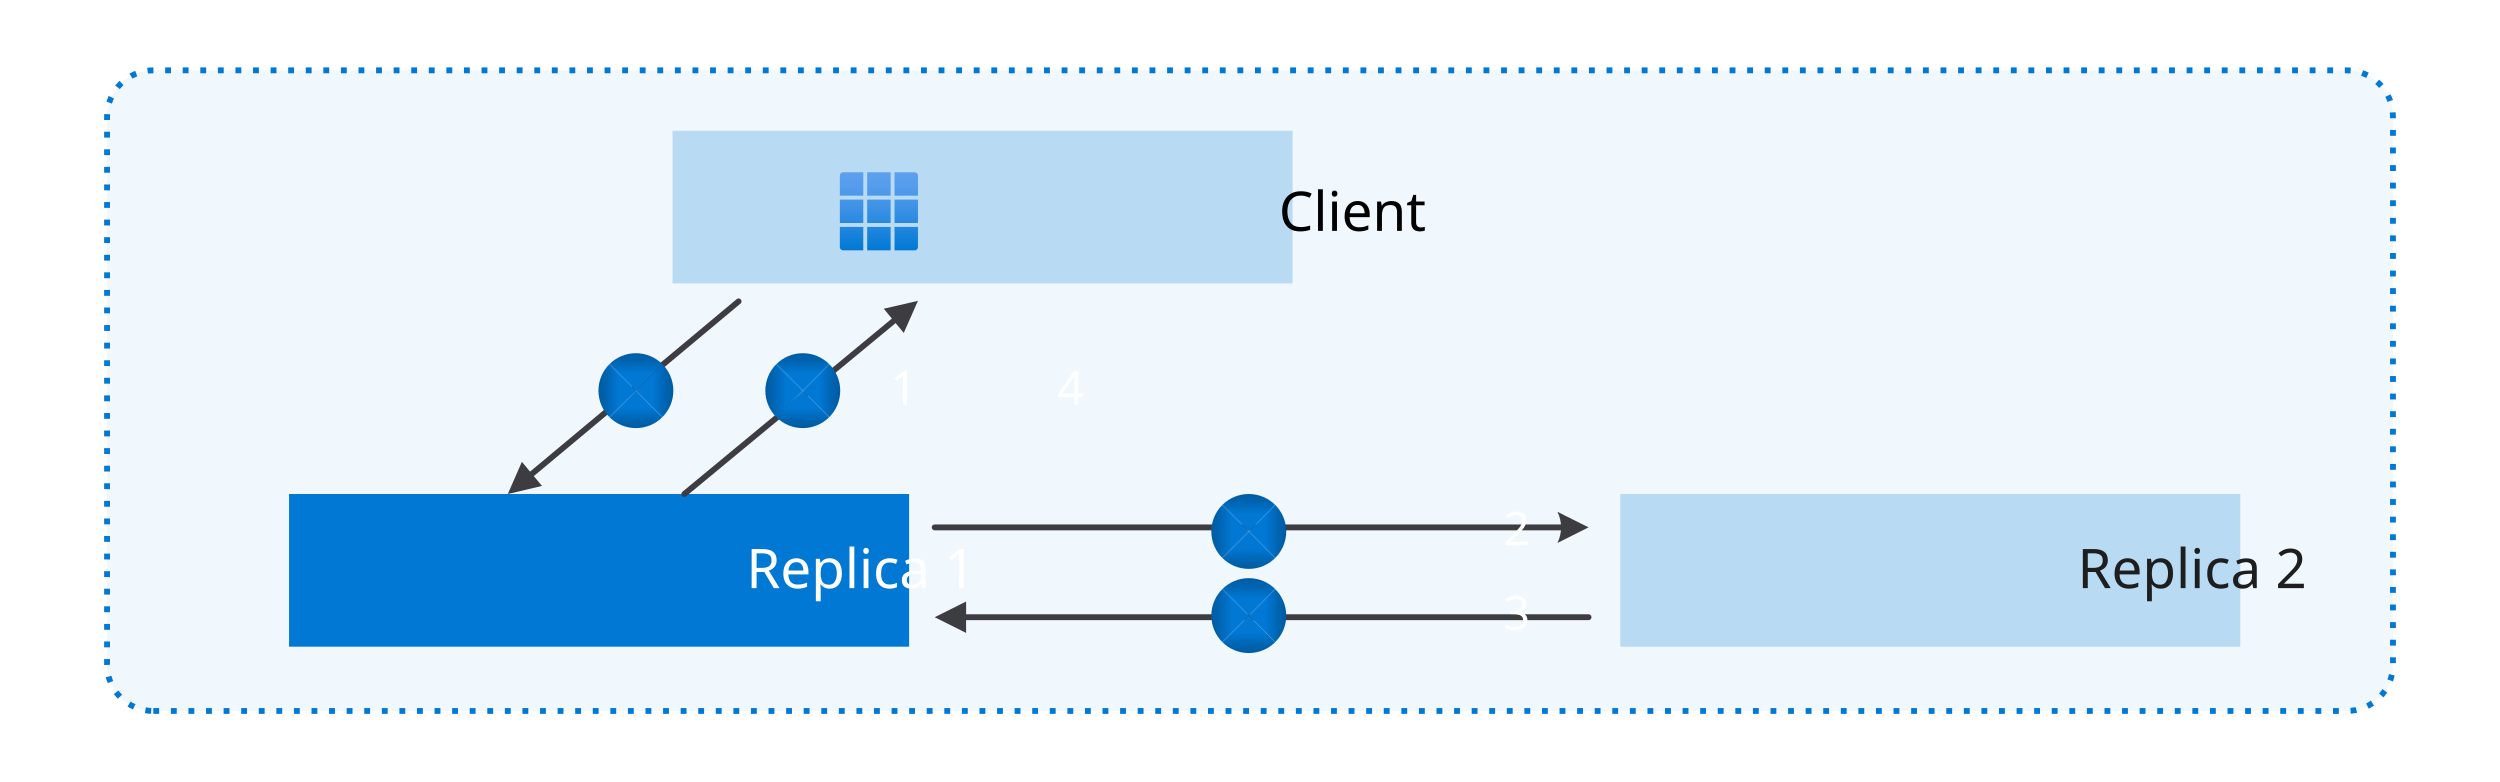
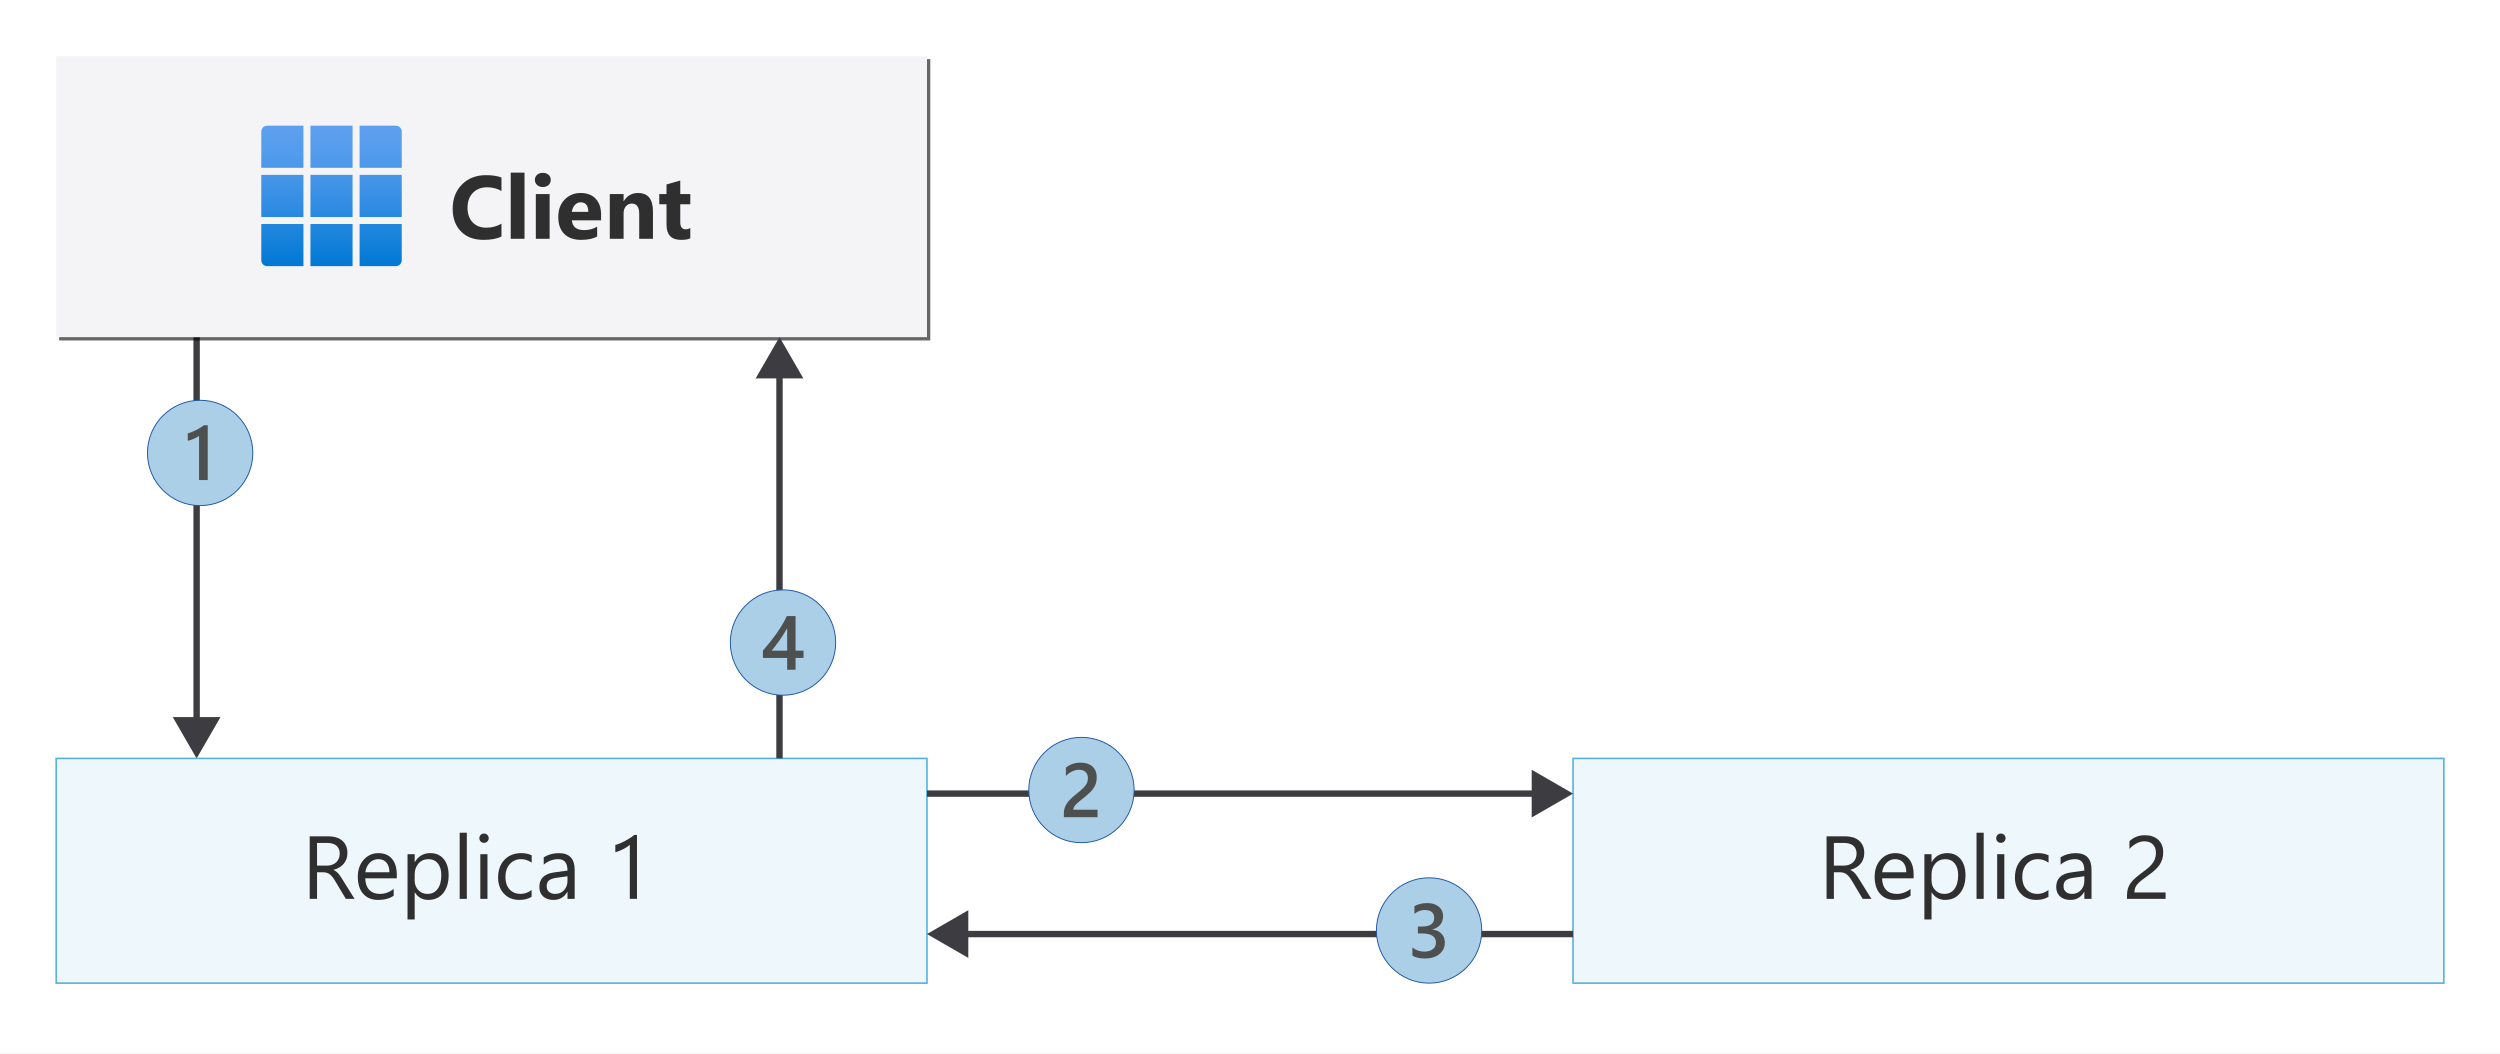
- <svg xmlns="http://www.w3.org/2000/svg" xmlns:ns1="http://schemas.microsoft.com/visio/2003/SVGExtensions/" xmlns:xlink="http://www.w3.org/1999/xlink" width="8.889in" height="2.778in" viewBox="0 0 640 200" xml:space="preserve" color-interpolation-filters="sRGB" class="st17">
-   <ns1:documentProperties ns1:langID="2052" ns1:metric="true" ns1:viewMarkup="false">
-     <ns1:userDefs>
-       <ns1:ud ns1:nameU="msvSubprocessMaster" ns1:prompt="" ns1:val="VT4(Rectangle)" />
-       <ns1:ud ns1:nameU="msvNoAutoConnect" ns1:val="VT0(1):26" />
-     </ns1:userDefs>
-   </ns1:documentProperties>
-   <style type="text/css">
- 	
- 		.st1 {fill:#ffffff;stroke:none;stroke-width:0.25}
- 		.st2 {fill:#f0f7fd;stroke:#0078d4;stroke-dasharray:1.5,3;stroke-linecap:butt;stroke-width:1.5}
- 		.st3 {fill:#0078d4;stroke:none;stroke-linecap:butt;stroke-width:0.561}
- 		.st4 {fill:#ffffff;font-family:Segoe UI;font-size:1.167em}
- 		.st5 {fill:#0078d4;fill-opacity:0.23;stroke:none;stroke-linecap:butt;stroke-width:0.561}
- 		.st6 {fill:#1e1e1e;font-family:Segoe UI;font-size:1.167em}
- 		.st7 {marker-start:url(#mrkr4-19);stroke:#3c3c41;stroke-linecap:round;stroke-linejoin:round;stroke-width:1.5}
- 		.st8 {fill:#3c3c41;fill-opacity:1;stroke:#3c3c41;stroke-opacity:1;stroke-width:0.373}
- 		.st9 {marker-end:url(#mrkr5-25);stroke:#3c3c41;stroke-linecap:round;stroke-linejoin:round;stroke-width:1.5}
- 		.st10 {marker-end:url(#mrkr4-36);stroke:#3c3c41;stroke-linecap:round;stroke-linejoin:round;stroke-width:1.5}
- 		.st11 {fill:none;stroke:none;stroke-linecap:butt;stroke-width:0.561}
- 		.st12 {fill:#000000;font-family:Segoe UI;font-size:1.167em}
- 		.st13 {fill:url(#grad0-45);stroke:none;stroke-linecap:butt;stroke-width:0.75}
- 		.st14 {fill:url(#grad13-50);stroke:none;stroke-linecap:butt;stroke-width:0.561}
- 		.st15 {fill:none;stroke:none;stroke-linecap:butt;stroke-width:0.75}
- 		.st16 {fill:#ffffff;font-family:Segoe UI;font-size:1em}
- 		.st17 {fill:none;fill-rule:evenodd;font-size:12px;overflow:visible;stroke-linecap:square;stroke-miterlimit:3}
- 	
- 	</style>
-   <defs id="Patterns_And_Gradients">
-     <linearGradient id="grad0-45" x1="0" y1="0" x2="1" y2="0" gradientTransform="rotate(-90 0.5 0.5)">
-       <stop offset="0" stop-color="#0078d4" stop-opacity="1" />
-       <stop offset="0.16" stop-color="#1380da" stop-opacity="1" />
-       <stop offset="0.53" stop-color="#3c91e5" stop-opacity="1" />
-       <stop offset="0.82" stop-color="#559cec" stop-opacity="1" />
-       <stop offset="1" stop-color="#5ea0ef" stop-opacity="1" />
-     </linearGradient>
-     <pattern id="grad13-50" x="0" y="0" width="1" height="1" patternContentUnits="objectBoundingBox">
-       <path d="M 0.5 0.5 L 0 0 L 0 1 z" style="fill:url(#grad0-51)" />
-       <path d="M 0.5 0.5 L 1 0 L 1 1 z" style="fill:url(#grad0-52)" />
-       <path d="M 0.5 0.5 L 0 0 L 1 0 z" style="fill:url(#grad0-53)" />
-       <path d="M 0.5 0.5 L 0 1 L 1 1 z" style="fill:url(#grad0-54)" />
-     </pattern>
-     <linearGradient id="grad0-51" x1="0" y1="0" x2="1" y2="0" gradientTransform="rotate(180 0.5 0.5)">
-       <stop offset="0.45" stop-color="#0078d4" stop-opacity="1" />
-       <stop offset="0.805" stop-color="#0063af" stop-opacity="1" />
-       <stop offset="1" stop-color="#005ba1" stop-opacity="1" />
-     </linearGradient>
-     <linearGradient id="grad0-52" x1="0" y1="0" x2="1" y2="0" gradientTransform="rotate(360 0.5 0.5)">
-       <stop offset="0.45" stop-color="#0078d4" stop-opacity="1" />
-       <stop offset="0.805" stop-color="#0063af" stop-opacity="1" />
-       <stop offset="1" stop-color="#005ba1" stop-opacity="1" />
-     </linearGradient>
-     <linearGradient id="grad0-53" x1="0" y1="0" x2="1" y2="0" gradientTransform="rotate(270 0.5 0.5)">
-       <stop offset="0.45" stop-color="#0078d4" stop-opacity="1" />
-       <stop offset="0.805" stop-color="#0063af" stop-opacity="1" />
-       <stop offset="1" stop-color="#005ba1" stop-opacity="1" />
-     </linearGradient>
-     <linearGradient id="grad0-54" x1="0" y1="0" x2="1" y2="0" gradientTransform="rotate(90 0.5 0.5)">
-       <stop offset="0.45" stop-color="#0078d4" stop-opacity="1" />
-       <stop offset="0.805" stop-color="#0063af" stop-opacity="1" />
-       <stop offset="1" stop-color="#005ba1" stop-opacity="1" />
+ <svg xmlns="http://www.w3.org/2000/svg" width="391.6" height="165" viewBox="0 0 391.6 165">
+   <defs>
+     <linearGradient id="linear-gradient" x1="-512.072" y1="-4399.288" x2="-512.072" y2="-4377.288" gradientTransform="translate(564 -4357.6) scale(1 -1)" gradientUnits="userSpaceOnUse">
+       <stop offset="0" stop-color="#0078d4" />
+       <stop offset=".16" stop-color="#1380da" />
+       <stop offset=".53" stop-color="#3c91e5" />
+       <stop offset=".82" stop-color="#559cec" />
+       <stop offset="1" stop-color="#5ea0ef" />
    </linearGradient>
  </defs>
-   <defs id="Masters" />
-   <defs id="Markers">
-     <g id="lend4">
-       <path d="M 2 1 L 0 0 L 2 -1 L 2 1 " style="stroke:none" />
-     </g>
-     <marker id="mrkr4-19" class="st8" ns1:arrowType="4" ns1:arrowSize="2" ns1:setback="5.12" refX="5.12" orient="auto" markerUnits="strokeWidth" overflow="visible">
-       <use xlink:href="#lend4" transform="scale(2.68) " />
-     </marker>
-     <g id="lend5">
-       <path d="M 2 1 L 0 0 L 1.981 -0.993 C 1.672 -0.365 1.673 0.373 1.985 1 " style="stroke:none" />
-     </g>
-     <marker id="mrkr5-25" class="st8" ns1:arrowType="5" ns1:arrowSize="2" ns1:setback="4.69" refX="-4.69" orient="auto" markerUnits="strokeWidth" overflow="visible">
-       <use xlink:href="#lend5" transform="scale(-2.68,-2.68) " />
-     </marker>
-     <marker id="mrkr4-36" class="st8" ns1:arrowType="4" ns1:arrowSize="2" ns1:setback="5.36" refX="-5.36" orient="auto" markerUnits="strokeWidth" overflow="visible">
-       <use xlink:href="#lend4" transform="scale(-2.68,-2.68) " />
-     </marker>
-   </defs>
-   <g ns1:mID="0" ns1:index="1" ns1:groupContext="foregroundPage">
-     <ns1:userDefs>
-       <ns1:ud ns1:nameU="msvThemeOrder" ns1:val="VT0(0):26" />
-     </ns1:userDefs>
-     <ns1:pageProperties ns1:drawingScale="0.0138889" ns1:pageScale="0.0138889" ns1:drawingUnits="29" ns1:shadowOffsetX="8.50394" ns1:shadowOffsetY="-8.50394" />
-     <g id="shape75-1" ns1:mID="75" ns1:groupContext="shape" transform="translate(0,4.2126)">
-       <rect x="0" y="-4.213" width="640" height="204.213" class="st1" />
-     </g>
-     <g id="shape145-3" ns1:mID="145" ns1:groupContext="shape" transform="translate(27.4074,-18)">
-       <ns1:userDefs>
-         <ns1:ud ns1:nameU="CTypeTopLeftSnip" ns1:prompt="" ns1:val="VT0(0):5" />
-         <ns1:ud ns1:nameU="CTypeTopRightSnip" ns1:prompt="" ns1:val="VT0(0):5" />
-         <ns1:ud ns1:nameU="CTypeBotLeftSnip" ns1:prompt="" ns1:val="VT0(0):5" />
-         <ns1:ud ns1:nameU="CTypeBotRightSnip" ns1:prompt="" ns1:val="VT0(0):5" />
-         <ns1:ud ns1:nameU="CornerLockHoriz" ns1:prompt="" ns1:val="VT0(1):5" />
-         <ns1:ud ns1:nameU="CornerLockVert" ns1:prompt="" ns1:val="VT0(1):5" />
-         <ns1:ud ns1:nameU="CornerLockDiag" ns1:prompt="" ns1:val="VT0(0):5" />
-         <ns1:ud ns1:nameU="TopLeftOffset" ns1:prompt="" ns1:val="VT0(0.15748031496063):24" />
-         <ns1:ud ns1:nameU="TopRightOffset" ns1:prompt="" ns1:val="VT0(0.15748031496063):24" />
-         <ns1:ud ns1:nameU="BotLeftOffset" ns1:prompt="" ns1:val="VT0(0.15748031496063):24" />
-         <ns1:ud ns1:nameU="BotRightOffset" ns1:prompt="" ns1:val="VT0(0.15748031496063):24" />
-         <ns1:ud ns1:nameU="visVersion" ns1:prompt="" ns1:val="VT0(15):26" />
-         <ns1:ud ns1:nameU="TopLeftOffset" ns1:prompt="" ns1:val="VT0(0.16438714930588):1" />
-         <ns1:ud ns1:nameU="TopRightOffset" ns1:prompt="" ns1:val="VT0(0.16438714930588):1" />
-         <ns1:ud ns1:nameU="BotLeftOffset" ns1:prompt="" ns1:val="VT0(0.16438714930588):1" />
-         <ns1:ud ns1:nameU="BotRightOffset" ns1:prompt="" ns1:val="VT0(0.16438714930588):1" />
-       </ns1:userDefs>
-       <path d="M11.84 200 L573.35 200 A11.836 11.836 -180 0 0 585.19 188.16 L585.19 47.84 A11.836 11.836 -180 0 0 573.35        36 L11.84 36 A11.836 11.836 -180 0 0 -0 47.84 L0 188.16 A11.836 11.836 -180 0 0 11.84 200 Z" class="st2" />
-     </g>
-     <g id="group122-5" transform="translate(625,161.378)" ns1:mID="122" ns1:groupContext="group">
- 			</g>
-     <g id="shape129-6" ns1:mID="129" ns1:groupContext="shape" transform="translate(74,-34.4572)">
-       <ns1:textBlock ns1:margins="rect(0,0,0,0)" ns1:tabSpace="42.5197" />
-       <ns1:textRect cx="79.366" cy="180.457" width="158.74" height="39.086" />
-       <rect x="0" y="160.914" width="158.733" height="39.086" class="st3" />
-       <text x="51.53" y="185.01" class="st4" ns1:langID="2052">
-         <ns1:paragraph ns1:horizAlign="1" />
-         <ns1:tabList />Replica 1</text>
-     </g>
-     <g id="shape132-9" ns1:mID="132" ns1:groupContext="shape" transform="translate(172.168,-127.457)">
-       <rect x="0" y="160.914" width="158.733" height="39.086" class="st5" />
-     </g>
-     <g id="shape144-11" ns1:mID="144" ns1:groupContext="shape" transform="translate(414.785,-34.4572)">
-       <ns1:textBlock ns1:margins="rect(0,0,0,0)" ns1:tabSpace="42.5197" />
-       <ns1:textRect cx="79.366" cy="180.457" width="158.74" height="39.086" />
-       <rect x="0" y="160.914" width="158.733" height="39.086" class="st5" />
-       <text x="51.53" y="185.01" class="st6" ns1:langID="2052">
-         <ns1:paragraph ns1:horizAlign="1" />
-         <ns1:tabList />Replica 2</text>
-     </g>
-     <g id="shape154-14" ns1:mID="154" ns1:groupContext="shape" transform="translate(1.83563,-27.0807) rotate(-39.8531)">
-       <ns1:userDefs>
-         <ns1:ud ns1:nameU="visVersion" ns1:prompt="" ns1:val="VT0(17):26" />
-       </ns1:userDefs>
-       <path d="M7.68 200 L8.04 200 L76.95 200" class="st7" />
-     </g>
-     <g id="shape155-20" ns1:mID="155" ns1:groupContext="shape" transform="translate(239.282,-65)">
-       <ns1:userDefs>
-         <ns1:ud ns1:nameU="visVersion" ns1:prompt="" ns1:val="VT0(17):26" />
-       </ns1:userDefs>
-       <path d="M0 200 L160.35 200" class="st9" />
-     </g>
-     <g id="shape156-26" ns1:mID="156" ns1:groupContext="shape" transform="translate(239.282,-42)">
-       <ns1:userDefs>
-         <ns1:ud ns1:nameU="visVersion" ns1:prompt="" ns1:val="VT0(17):26" />
-       </ns1:userDefs>
-       <path d="M7.68 200 L8.04 200 L167.38 200" class="st7" />
-     </g>
-     <g id="shape157-31" ns1:mID="157" ns1:groupContext="shape" transform="translate(47.7401,-27.6783) rotate(-39.5852)">
-       <ns1:userDefs>
-         <ns1:ud ns1:nameU="visVersion" ns1:prompt="" ns1:val="VT0(17):26" />
-       </ns1:userDefs>
-       <path d="M0 200 L69.57 200" class="st10" />
-     </g>
-     <g id="group158-37" transform="translate(215,-125.914)" ns1:mID="158" ns1:groupContext="group">
-       <g id="shape141-38" ns1:mID="141" ns1:groupContext="shape" transform="translate(26.9308,0)">
-         <ns1:textBlock ns1:margins="rect(0,0,0,0)" ns1:tabSpace="42.5197" />
-         <ns1:textRect cx="23.069" cy="180.457" width="46.14" height="39.086" />
-         <rect x="0" y="160.914" width="46.138" height="39.086" class="st11" />
-         <text x="5.35" y="185.01" class="st12" ns1:langID="2052">
-           <ns1:paragraph ns1:horizAlign="1" />
-           <ns1:tabList />Client</text>
+   <g isolation="isolate">
+     <g id="Shapes">
+       <rect x="0" width="391.6" height="165" fill="#fff" />
+       <g>
+         <line x1="30.8" y1="52.8" x2="30.8" y2="113.418" fill="none" stroke="#3c3c41" stroke-miterlimit="10" />
+         <polygon points="27.06 112.323 30.8 118.8 34.54 112.323 27.06 112.323" fill="#3c3c41" />
      </g>
-       <g id="group151-41" transform="translate(0,-10)" ns1:mID="151" ns1:groupContext="group">
-         <g id="shape152-42" ns1:mID="152" ns1:groupContext="shape">
-           <path d="M7 194 L13 194 L13 200 L7 200 L7 194 ZM0 186 L6 186 L6 180 L0.84 180 a0.838 0.838 -180 0 0 -0.838          0.838 L0 186 ZM0.84 200 L6 200 L6 194 L0 194 L0 199.16 a0.838 0.838 -180 0 0 0.838 0.838 ZM0          193 L6 193 L6 187 L0 187 L0 193 ZM14 200 L19.16 200 a0.838 0.838 -180 0 0 0.838 -0.838 L20 194          L14 194 L14 200 ZM7 193 L13 193 L13 187 L7 187 L7 193 ZM14 193 L20 193 L20 187 L14 187 L14 193 ZM14          180 L14 186 L20 186 L20 180.84 a0.838 0.838 -180 0 0 -0.838 -0.838 L14 180 ZM7 186 L13 186 L13          180 L7 180 L7 186 Z" class="st13" />
+       <g>
+         <rect x="8.8" y="118.8" width="136.4" height="35.2" fill="#fff" />
+         <rect x="8.8" y="118.8" width="136.4" height="35.2" fill="#53b1e0" opacity=".1" />
+         <rect x="8.8" y="118.8" width="136.4" height="35.2" fill="none" stroke="#53b1e0" stroke-width=".25" />
+       </g>
+       <g>
+         <rect x="246.4" y="118.8" width="136.4" height="35.2" fill="#fff" />
+         <rect x="246.4" y="118.8" width="136.4" height="35.2" fill="#53b1e0" opacity=".1" />
+         <rect x="246.4" y="118.8" width="136.4" height="35.2" fill="none" stroke="#53b1e0" stroke-width=".25" />
+       </g>
+       <g>
+         <g mix-blend-mode="multiply" opacity=".6">
+           <rect x="9.3" y="9.3" width="136.4" height="44" />
+           <rect x="9.3" y="9.3" width="136.4" height="44" />
+         </g>
+         <g>
+           <rect x="8.8" y="8.8" width="136.4" height="44" fill="#fff" />
+           <rect x="8.8" y="8.8" width="136.4" height="44" fill="#f4f3f5" />
        </g>
      </g>
-     </g>
-     <g id="group159-46" transform="translate(153.205,-90.4143)" ns1:mID="159" ns1:groupContext="group">
-       <g id="shape160-47" ns1:mID="160" ns1:groupContext="shape" transform="translate(0,380.829) scale(1,-1)">
-         <ellipse cx="9.586" cy="190.414" rx="9.586" ry="9.586" class="st14" />
+       <path d="M48.628,35.088h6.6v6.6h-6.6v-6.6ZM40.928,26.288h6.6v-6.6h-5.679c-.509,0-.921.412-.921.921v5.679ZM41.849,41.688h5.679v-6.6h-6.6v5.679c0,.509.412.921.921.921h0ZM40.928,33.988h6.6v-6.6h-6.6v6.6ZM56.328,41.688h5.679c.509,0,.921-.412.921-.921h0v-5.679h-6.6v6.6ZM48.628,33.988h6.6v-6.6h-6.6v6.6ZM56.328,33.988h6.6v-6.6h-6.6v6.6ZM56.328,19.688v6.6h6.6v-5.679c0-.509-.412-.921-.921-.921h-5.679ZM48.628,26.288h6.6v-6.6h-6.6v6.6Z" fill="url(#linear-gradient)" />
+       <g>
+         <g>
+           <circle cx="31.35" cy="70.95" r="8.25" fill="#c6e3f3" />
+           <circle cx="31.35" cy="70.95" r="8.25" fill="#155ea1" opacity=".15" />
+           <circle cx="31.35" cy="70.95" r="8.25" fill="none" stroke="#1f56a3" stroke-miterlimit="10" stroke-width=".15" />
+         </g>
+         <path d="M32.539,66.611v8.59h-1.359v-6.926c-.246.176-.511.325-.794.448s-.606.231-.97.325v-1.16c.227-.074.445-.152.656-.234s.419-.174.624-.275.412-.215.621-.34.425-.268.647-.428h.574Z" fill="#4e4f4f" />
      </g>
-       <g id="shape161-55" ns1:mID="161" ns1:groupContext="shape" transform="translate(2.93206,-1.91692)">
-         <ns1:textBlock ns1:margins="rect(0,0,0,0)" ns1:tabSpace="42.5197" />
-         <ns1:textRect cx="6.39" cy="192.331" width="12.79" height="15.337" />
-         <rect x="0" y="184.663" width="12.781" height="15.337" class="st15" />
-         <text x="3.16" y="195.93" class="st16" ns1:langID="2052">
-           <ns1:paragraph ns1:horizAlign="1" />
-           <ns1:tabList />1</text>
+       <g>
+         <line x1="122.1" y1="58.182" x2="122.1" y2="118.8" fill="none" stroke="#3c3c41" stroke-miterlimit="10" />
+         <polygon points="118.36 59.276 122.1 52.8 125.84 59.276 118.36 59.276" fill="#3c3c41" />
+       </g>
+       <g>
+         <g>
+           <circle cx="122.65" cy="100.65" r="8.25" fill="#c6e3f3" />
+           <circle cx="122.65" cy="100.65" r="8.25" fill="#155ea1" opacity=".15" />
+           <circle cx="122.65" cy="100.65" r="8.25" fill="none" stroke="#1f56a3" stroke-miterlimit="10" stroke-width=".15" />
+         </g>
+         <path d="M124.619,96.499v5.426h1.248v1.131h-1.248v1.846h-1.318v-1.846h-3.803v-1.143c.344-.387.696-.806,1.058-1.257s.709-.912,1.043-1.383.644-.942.929-1.415.525-.926.721-1.359h1.371ZM123.3,101.925v-3.527c-.426.766-.847,1.434-1.263,2.004s-.806,1.078-1.169,1.523h2.432Z" fill="#4e4f4f" />
+       </g>
+       <g>
+         <line x1="145.2" y1="124.311" x2="241.018" y2="124.311" fill="none" stroke="#3c3c41" stroke-miterlimit="10" />
+         <polygon points="239.924 128.051 246.4 124.311 239.924 120.572 239.924 128.051" fill="#3c3c41" />
+       </g>
+       <g>
+         <g>
+           <circle cx="169.4" cy="123.75" r="8.25" fill="#c6e3f3" />
+           <circle cx="169.4" cy="123.75" r="8.25" fill="#155ea1" opacity=".15" />
+           <circle cx="169.4" cy="123.75" r="8.25" fill="none" stroke="#1f56a3" stroke-miterlimit="10" stroke-width=".15" />
+         </g>
+         <path d="M171.917,128.001h-5.273v-.65c0-.266.037-.514.111-.746s.174-.451.299-.656.272-.398.44-.58.348-.357.539-.527.387-.334.586-.492.395-.318.586-.478c.18-.152.344-.301.492-.447s.275-.299.381-.455.188-.32.246-.494.088-.363.088-.566c0-.223-.034-.416-.102-.582s-.164-.305-.287-.416-.269-.195-.436-.252-.352-.086-.551-.086c-.344,0-.693.08-1.049.24s-.697.4-1.025.721v-1.307c.172-.129.346-.24.521-.336s.357-.176.545-.24.385-.113.592-.144.428-.047.662-.047c.379,0,.723.051,1.031.15s.572.246.791.44.388.434.507.723.179.621.179.996c0,.34-.042.646-.126.918s-.203.523-.357.758-.341.457-.56.668-.463.428-.732.65c-.227.184-.452.363-.677.537s-.427.344-.606.51-.325.332-.436.498-.167.332-.167.5v.029h3.791v1.166Z" fill="#4e4f4f" />
+       </g>
+       <g>
+         <line x1="150.582" y1="146.311" x2="246.4" y2="146.311" fill="none" stroke="#3c3c41" stroke-miterlimit="10" />
+         <polygon points="151.676 150.051 145.2 146.311 151.676 142.572 151.676 150.051" fill="#3c3c41" />
+       </g>
+       <g>
+         <g>
+           <circle cx="223.85" cy="145.75" r="8.25" fill="#c6e3f3" />
+           <circle cx="223.85" cy="145.75" r="8.25" fill="#155ea1" opacity=".15" />
+           <circle cx="223.85" cy="145.75" r="8.25" fill="none" stroke="#1f56a3" stroke-miterlimit="10" stroke-width=".15" />
+         </g>
+         <path d="M221.239,149.69v-1.277c.547.434,1.164.65,1.852.65.559,0,1.005-.127,1.339-.381s.501-.598.501-1.031c0-.953-.729-1.43-2.186-1.43h-.65v-1.09h.621c1.293,0,1.94-.449,1.94-1.348,0-.828-.504-1.242-1.512-1.242-.562,0-1.092.201-1.588.604v-1.207c.57-.32,1.244-.48,2.022-.48.746,0,1.344.188,1.793.562s.674.856.674,1.441c0,1.105-.562,1.816-1.688,2.133v.023c.606.059,1.084.272,1.435.637s.527.82.527,1.367c0,.754-.283,1.363-.85,1.826s-1.312.693-2.238.693c-.832,0-1.496-.15-1.992-.451Z" fill="#4e4f4f" />
      </g>
    </g>
-     <g id="group165-58" transform="translate(310.102,-54.3715)" ns1:mID="165" ns1:groupContext="group">
-       <g id="shape166-59" ns1:mID="166" ns1:groupContext="shape" transform="translate(0,380.829) scale(1,-1)">
-         <ellipse cx="9.586" cy="190.414" rx="9.586" ry="9.586" class="st14" />
+     <g id="Text">
+       <g>
+         <path d="M55.539,140.8h-1.367l-1.641-2.748c-.15-.255-.296-.473-.438-.652-.141-.18-.286-.327-.434-.441-.148-.113-.308-.197-.478-.249s-.363-.079-.578-.079h-.943v4.17h-1.148v-9.803h2.926c.429,0,.824.055,1.187.161s.677.271.943.489.475.49.625.816.226.707.226,1.145c0,.342-.051.656-.153.94s-.249.539-.438.763c-.19.223-.417.413-.684.57s-.566.279-.899.365v.027c.164.073.307.156.428.25.12.094.235.204.345.332.109.127.218.272.325.434.106.162.227.35.358.565l1.839,2.945ZM49.66,132.036v3.555h1.559c.287,0,.553-.043.797-.129.243-.087.454-.211.632-.373s.317-.359.417-.595c.101-.235.15-.498.15-.79,0-.523-.17-.933-.509-1.227-.34-.294-.831-.441-1.474-.441h-1.572Z" fill="#2f2f2f" />
+         <path d="M62.152,137.581h-4.942c.019.779.229,1.381.629,1.805.401.424.953.635,1.654.635.789,0,1.514-.26,2.174-.779v1.053c-.615.447-1.429.67-2.44.67-.988,0-1.766-.317-2.331-.953-.565-.636-.848-1.53-.848-2.684,0-1.089.309-1.977.927-2.662.617-.685,1.384-1.029,2.3-1.029s1.625.297,2.126.889c.502.593.752,1.416.752,2.469v.588ZM61.003,136.63c-.004-.646-.16-1.15-.468-1.51-.308-.36-.735-.541-1.282-.541-.528,0-.978.19-1.347.568-.369.378-.597.872-.684,1.482h3.78Z" fill="#2f2f2f" />
+         <path d="M64.983,139.788h-.027v4.232h-1.121v-10.221h1.121v1.23h.027c.552-.93,1.358-1.395,2.42-1.395.902,0,1.606.315,2.112.94s.759,1.466.759,2.519c0,1.172-.284,2.109-.855,2.813-.569.704-1.349,1.056-2.338,1.056-.906,0-1.606-.392-2.099-1.176ZM64.955,136.966v.977c0,.579.189,1.07.565,1.474s.854.605,1.432.605c.68,0,1.211-.26,1.597-.779.385-.519.577-1.241.577-2.166,0-.779-.18-1.391-.54-1.832-.359-.442-.848-.664-1.463-.664-.651,0-1.176.227-1.572.681s-.595,1.022-.595,1.706Z" fill="#2f2f2f" />
+         <path d="M73.124,140.8h-1.121v-10.363h1.121v10.363Z" fill="#2f2f2f" />
+         <path d="M75.812,132.022c-.201,0-.372-.068-.513-.205-.142-.137-.212-.31-.212-.519,0-.209.07-.383.212-.522.141-.14.311-.208.513-.208.205,0,.379.068.522.208s.216.314.216.522c0,.201-.072.372-.216.514-.144.141-.317.211-.522.211ZM76.359,140.8h-1.121v-7h1.121v7Z" fill="#2f2f2f" />
+         <path d="M83.271,140.479c-.538.323-1.176.484-1.914.484-.998,0-1.804-.324-2.417-.974-.612-.649-.919-1.491-.919-2.526,0-1.152.33-2.078.991-2.778.66-.7,1.542-1.05,2.646-1.05.615,0,1.157.114,1.627.342v1.148c-.519-.364-1.076-.547-1.668-.547-.716,0-1.303.257-1.761.769s-.686,1.185-.686,2.019c0,.82.215,1.468.645,1.941.431.475,1.009.711,1.733.711.61,0,1.185-.202,1.723-.607v1.066Z" fill="#2f2f2f" />
+         <path d="M90.014,140.8h-1.121v-1.094h-.027c-.487.839-1.205,1.258-2.153,1.258-.697,0-1.243-.184-1.637-.553-.395-.369-.592-.859-.592-1.471,0-1.308.77-2.068,2.311-2.283l2.099-.293c0-1.19-.48-1.785-1.442-1.785-.843,0-1.603.287-2.283.861v-1.148c.689-.438,1.481-.656,2.379-.656,1.645,0,2.468.871,2.468,2.611v4.553ZM88.893,137.259l-1.688.232c-.519.073-.911.202-1.176.387-.264.185-.397.512-.397.981,0,.342.122.621.366.838.243.217.568.324.974.324.557,0,1.016-.194,1.378-.584s.543-.883.543-1.48v-.697Z" fill="#2f2f2f" />
+         <path d="M99.776,140.8h-1.121v-8.469c-.086.086-.213.185-.379.297-.167.111-.353.223-.56.332-.208.109-.427.211-.656.307-.231.096-.455.172-.674.227v-1.135c.246-.068.507-.161.783-.277.275-.116.547-.246.814-.39s.519-.294.755-.451c.237-.157.442-.311.615-.462h.424v10.021Z" fill="#2f2f2f" />
      </g>
-       <g id="shape167-62" ns1:mID="167" ns1:groupContext="shape" transform="translate(2.93206,-1.91692)">
-         <ns1:textBlock ns1:margins="rect(0,0,0,0)" ns1:tabSpace="42.5197" />
-         <ns1:textRect cx="6.39" cy="192.331" width="12.79" height="15.337" />
-         <rect x="0" y="184.663" width="12.781" height="15.337" class="st15" />
-         <text x="3.16" y="195.93" class="st16" ns1:langID="2052">
-           <ns1:paragraph ns1:horizAlign="1" />
-           <ns1:tabList />2</text>
+       <g>
+         <path d="M293.139,140.8h-1.367l-1.641-2.748c-.15-.255-.296-.473-.438-.652s-.286-.327-.434-.441c-.148-.113-.308-.197-.478-.249s-.363-.079-.578-.079h-.943v4.17h-1.148v-9.803h2.926c.428,0,.824.055,1.186.161s.677.271.943.489.475.49.625.816.226.707.226,1.145c0,.342-.051.656-.154.94s-.248.539-.438.763c-.189.223-.417.413-.684.57s-.566.279-.899.365v.027c.164.073.307.156.427.25s.236.204.345.332c.109.127.218.272.325.434s.227.35.359.565l1.839,2.945ZM287.26,132.036v3.555h1.559c.287,0,.553-.043.796-.129.244-.087.455-.211.632-.373s.317-.359.417-.595.15-.498.15-.79c0-.523-.17-.933-.509-1.227s-.831-.441-1.473-.441h-1.572Z" fill="#2f2f2f" />
+         <path d="M299.752,137.581h-4.942c.018.779.228,1.381.629,1.805s.953.635,1.654.635c.789,0,1.513-.26,2.174-.779v1.053c-.615.447-1.429.67-2.44.67-.989,0-1.766-.317-2.331-.953s-.848-1.53-.848-2.684c0-1.089.309-1.977.926-2.662s1.384-1.029,2.3-1.029,1.625.297,2.126.889c.501.593.752,1.416.752,2.469v.588ZM298.603,136.63c-.004-.646-.161-1.15-.468-1.51-.308-.36-.735-.541-1.282-.541-.529,0-.978.19-1.347.568-.369.378-.597.872-.684,1.482h3.78Z" fill="#2f2f2f" />
+         <path d="M302.583,139.788h-.027v4.232h-1.121v-10.221h1.121v1.23h.027c.551-.93,1.358-1.395,2.42-1.395.902,0,1.606.315,2.112.94s.759,1.466.759,2.519c0,1.172-.285,2.109-.855,2.813s-1.349,1.056-2.338,1.056c-.907,0-1.606-.392-2.099-1.176ZM302.555,136.966v.977c0,.579.188,1.07.564,1.474s.854.605,1.432.605c.679,0,1.211-.26,1.596-.779s.578-1.241.578-2.166c0-.779-.18-1.391-.54-1.832-.36-.442-.848-.664-1.463-.664-.652,0-1.176.227-1.572.681s-.595,1.022-.595,1.706Z" fill="#2f2f2f" />
+         <path d="M310.724,140.8h-1.121v-10.363h1.121v10.363Z" fill="#2f2f2f" />
+         <path d="M313.411,132.022c-.201,0-.372-.068-.513-.205s-.212-.31-.212-.519c0-.209.071-.383.212-.522s.312-.208.513-.208c.205,0,.379.068.523.208s.215.314.215.522c0,.201-.072.372-.215.514-.144.141-.318.211-.523.211ZM313.958,140.8h-1.121v-7h1.121v7Z" fill="#2f2f2f" />
+         <path d="M320.87,140.479c-.538.323-1.176.484-1.914.484-.998,0-1.804-.324-2.417-.974s-.919-1.491-.919-2.526c0-1.152.331-2.078.991-2.778s1.542-1.05,2.646-1.05c.615,0,1.158.114,1.627.342v1.148c-.519-.364-1.076-.547-1.668-.547-.715,0-1.302.257-1.76.769s-.687,1.185-.687,2.019c0,.82.215,1.468.646,1.941.431.475,1.008.711,1.733.711.611,0,1.185-.202,1.723-.607v1.066Z" fill="#2f2f2f" />
+         <path d="M327.614,140.8h-1.121v-1.094h-.027c-.488.839-1.206,1.258-2.153,1.258-.697,0-1.243-.184-1.637-.553s-.591-.859-.591-1.471c0-1.308.77-2.068,2.311-2.283l2.099-.293c0-1.19-.481-1.785-1.442-1.785-.843,0-1.604.287-2.283.861v-1.148c.688-.438,1.481-.656,2.379-.656,1.645,0,2.468.871,2.468,2.611v4.553ZM326.493,137.259l-1.688.232c-.519.073-.912.202-1.176.387s-.397.512-.397.981c0,.342.122.621.366.838s.568.324.974.324c.556,0,1.015-.194,1.377-.584s.543-.883.543-1.48v-.697Z" fill="#2f2f2f" />
+         <path d="M337.704,133.567c0-.301-.047-.562-.14-.785-.093-.224-.221-.41-.383-.558s-.352-.259-.571-.331c-.219-.073-.456-.109-.711-.109-.219,0-.433.029-.643.088-.209.06-.414.142-.612.246-.198.105-.39.231-.574.377-.185.145-.356.307-.516.484v-1.203c.315-.305.666-.539,1.056-.7s.865-.243,1.425-.243c.401,0,.772.059,1.114.175s.638.286.889.509c.251.224.448.5.591.828s.215.703.215,1.127c0,.388-.044.738-.133,1.053s-.223.611-.403.889c-.18.278-.407.545-.68.801-.273.255-.595.515-.964.779-.46.328-.84.607-1.138.84s-.536.451-.711.653-.298.405-.369.608-.106.436-.106.701h4.881v1.004h-6.05v-.484c0-.42.045-.789.137-1.107.091-.319.242-.623.451-.91s.484-.574.824-.861.755-.61,1.248-.971c.355-.255.653-.498.892-.731s.432-.465.578-.697.249-.469.311-.708.092-.493.092-.763Z" fill="#2f2f2f" />
      </g>
-     </g>
-     <g id="group168-65" transform="translate(310.102,-32.8286)" ns1:mID="168" ns1:groupContext="group">
-       <g id="shape169-66" ns1:mID="169" ns1:groupContext="shape" transform="translate(0,380.829) scale(1,-1)">
-         <ellipse cx="9.586" cy="190.414" rx="9.586" ry="9.586" class="st14" />
-       </g>
-       <g id="shape170-69" ns1:mID="170" ns1:groupContext="shape" transform="translate(2.93206,-1.91692)">
-         <ns1:textBlock ns1:margins="rect(0,0,0,0)" ns1:tabSpace="42.5197" />
-         <ns1:textRect cx="6.39" cy="192.331" width="12.79" height="15.337" />
-         <rect x="0" y="184.663" width="12.781" height="15.337" class="st15" />
-         <text x="3.16" y="195.93" class="st16" ns1:langID="2052">
-           <ns1:paragraph ns1:horizAlign="1" />
-           <ns1:tabList />3</text>
-       </g>
-     </g>
-     <g id="group171-72" transform="translate(195.926,-90.4143)" ns1:mID="171" ns1:groupContext="group">
-       <g id="shape172-73" ns1:mID="172" ns1:groupContext="shape" transform="translate(0,380.829) scale(1,-1)">
-         <ellipse cx="9.586" cy="190.414" rx="9.586" ry="9.586" class="st14" />
-       </g>
-       <g id="shape173-76" ns1:mID="173" ns1:groupContext="shape" transform="translate(2.93206,-1.91692)">
-         <ns1:textBlock ns1:margins="rect(0,0,0,0)" ns1:tabSpace="42.5197" />
-         <ns1:textRect cx="6.39" cy="192.331" width="12.79" height="15.337" />
-         <rect x="0" y="184.663" width="12.781" height="15.337" class="st15" />
-         <text x="3.16" y="195.93" class="st16" ns1:langID="2052">
-           <ns1:paragraph ns1:horizAlign="1" />
-           <ns1:tabList />4</text>
+       <g>
+         <path d="M78.549,37.054c-.715.347-1.65.519-2.803.519-1.504,0-2.687-.441-3.548-1.326-.861-.884-1.292-2.062-1.292-3.534,0-1.567.484-2.839,1.453-3.814.968-.975,2.225-1.463,3.77-1.463.957,0,1.764.121,2.42.362v2.126c-.656-.392-1.404-.588-2.242-.588-.92,0-1.664.29-2.228.868-.565.579-.848,1.363-.848,2.352,0,.948.267,1.703.8,2.267.533.562,1.251.844,2.153.844.861,0,1.65-.209,2.365-.629v2.017Z" fill="#2f2f2f" />
+         <path d="M82.159,37.403h-2.16v-10.363h2.16v10.363Z" fill="#2f2f2f" />
+         <path d="M85.026,29.296c-.365,0-.663-.108-.895-.324-.232-.217-.349-.482-.349-.797,0-.323.116-.588.349-.793s.531-.308.895-.308c.369,0,.669.102.899.308s.345.47.345.793c0,.328-.115.598-.345.807-.23.21-.53.315-.899.315ZM86.092,37.403h-2.16v-7h2.16v7Z" fill="#2f2f2f" />
+         <path d="M94.153,34.518h-4.566c.073,1.017.713,1.524,1.921,1.524.77,0,1.447-.182,2.03-.547v1.559c-.647.347-1.488.519-2.522.519-1.13,0-2.007-.314-2.632-.94-.625-.627-.936-1.501-.936-2.622,0-1.162.337-2.082,1.012-2.762.674-.679,1.504-1.019,2.488-1.019,1.021,0,1.81.304,2.369.909.558.606.837,1.429.837,2.468v.909ZM92.15,33.192c0-1.002-.406-1.504-1.217-1.504-.346,0-.646.144-.899.431s-.407.645-.461,1.073h2.577Z" fill="#2f2f2f" />
+         <path d="M102.279,37.403h-2.153v-3.89c0-1.084-.387-1.627-1.162-1.627-.373,0-.681.144-.923.431s-.362.652-.362,1.094v3.992h-2.16v-7h2.16v1.107h.027c.515-.852,1.265-1.278,2.249-1.278,1.549,0,2.324.962,2.324,2.885v4.286Z" fill="#2f2f2f" />
+         <path d="M108.128,37.321c-.319.169-.8.253-1.442.253-1.522,0-2.283-.79-2.283-2.372v-3.206h-1.135v-1.593h1.135v-1.511l2.153-.615v2.126h1.572v1.593h-1.572v2.83c0,.73.29,1.094.868,1.094.228,0,.462-.065.704-.198v1.6Z" fill="#2f2f2f" />
      </g>
    </g>
  </g>
</svg>
